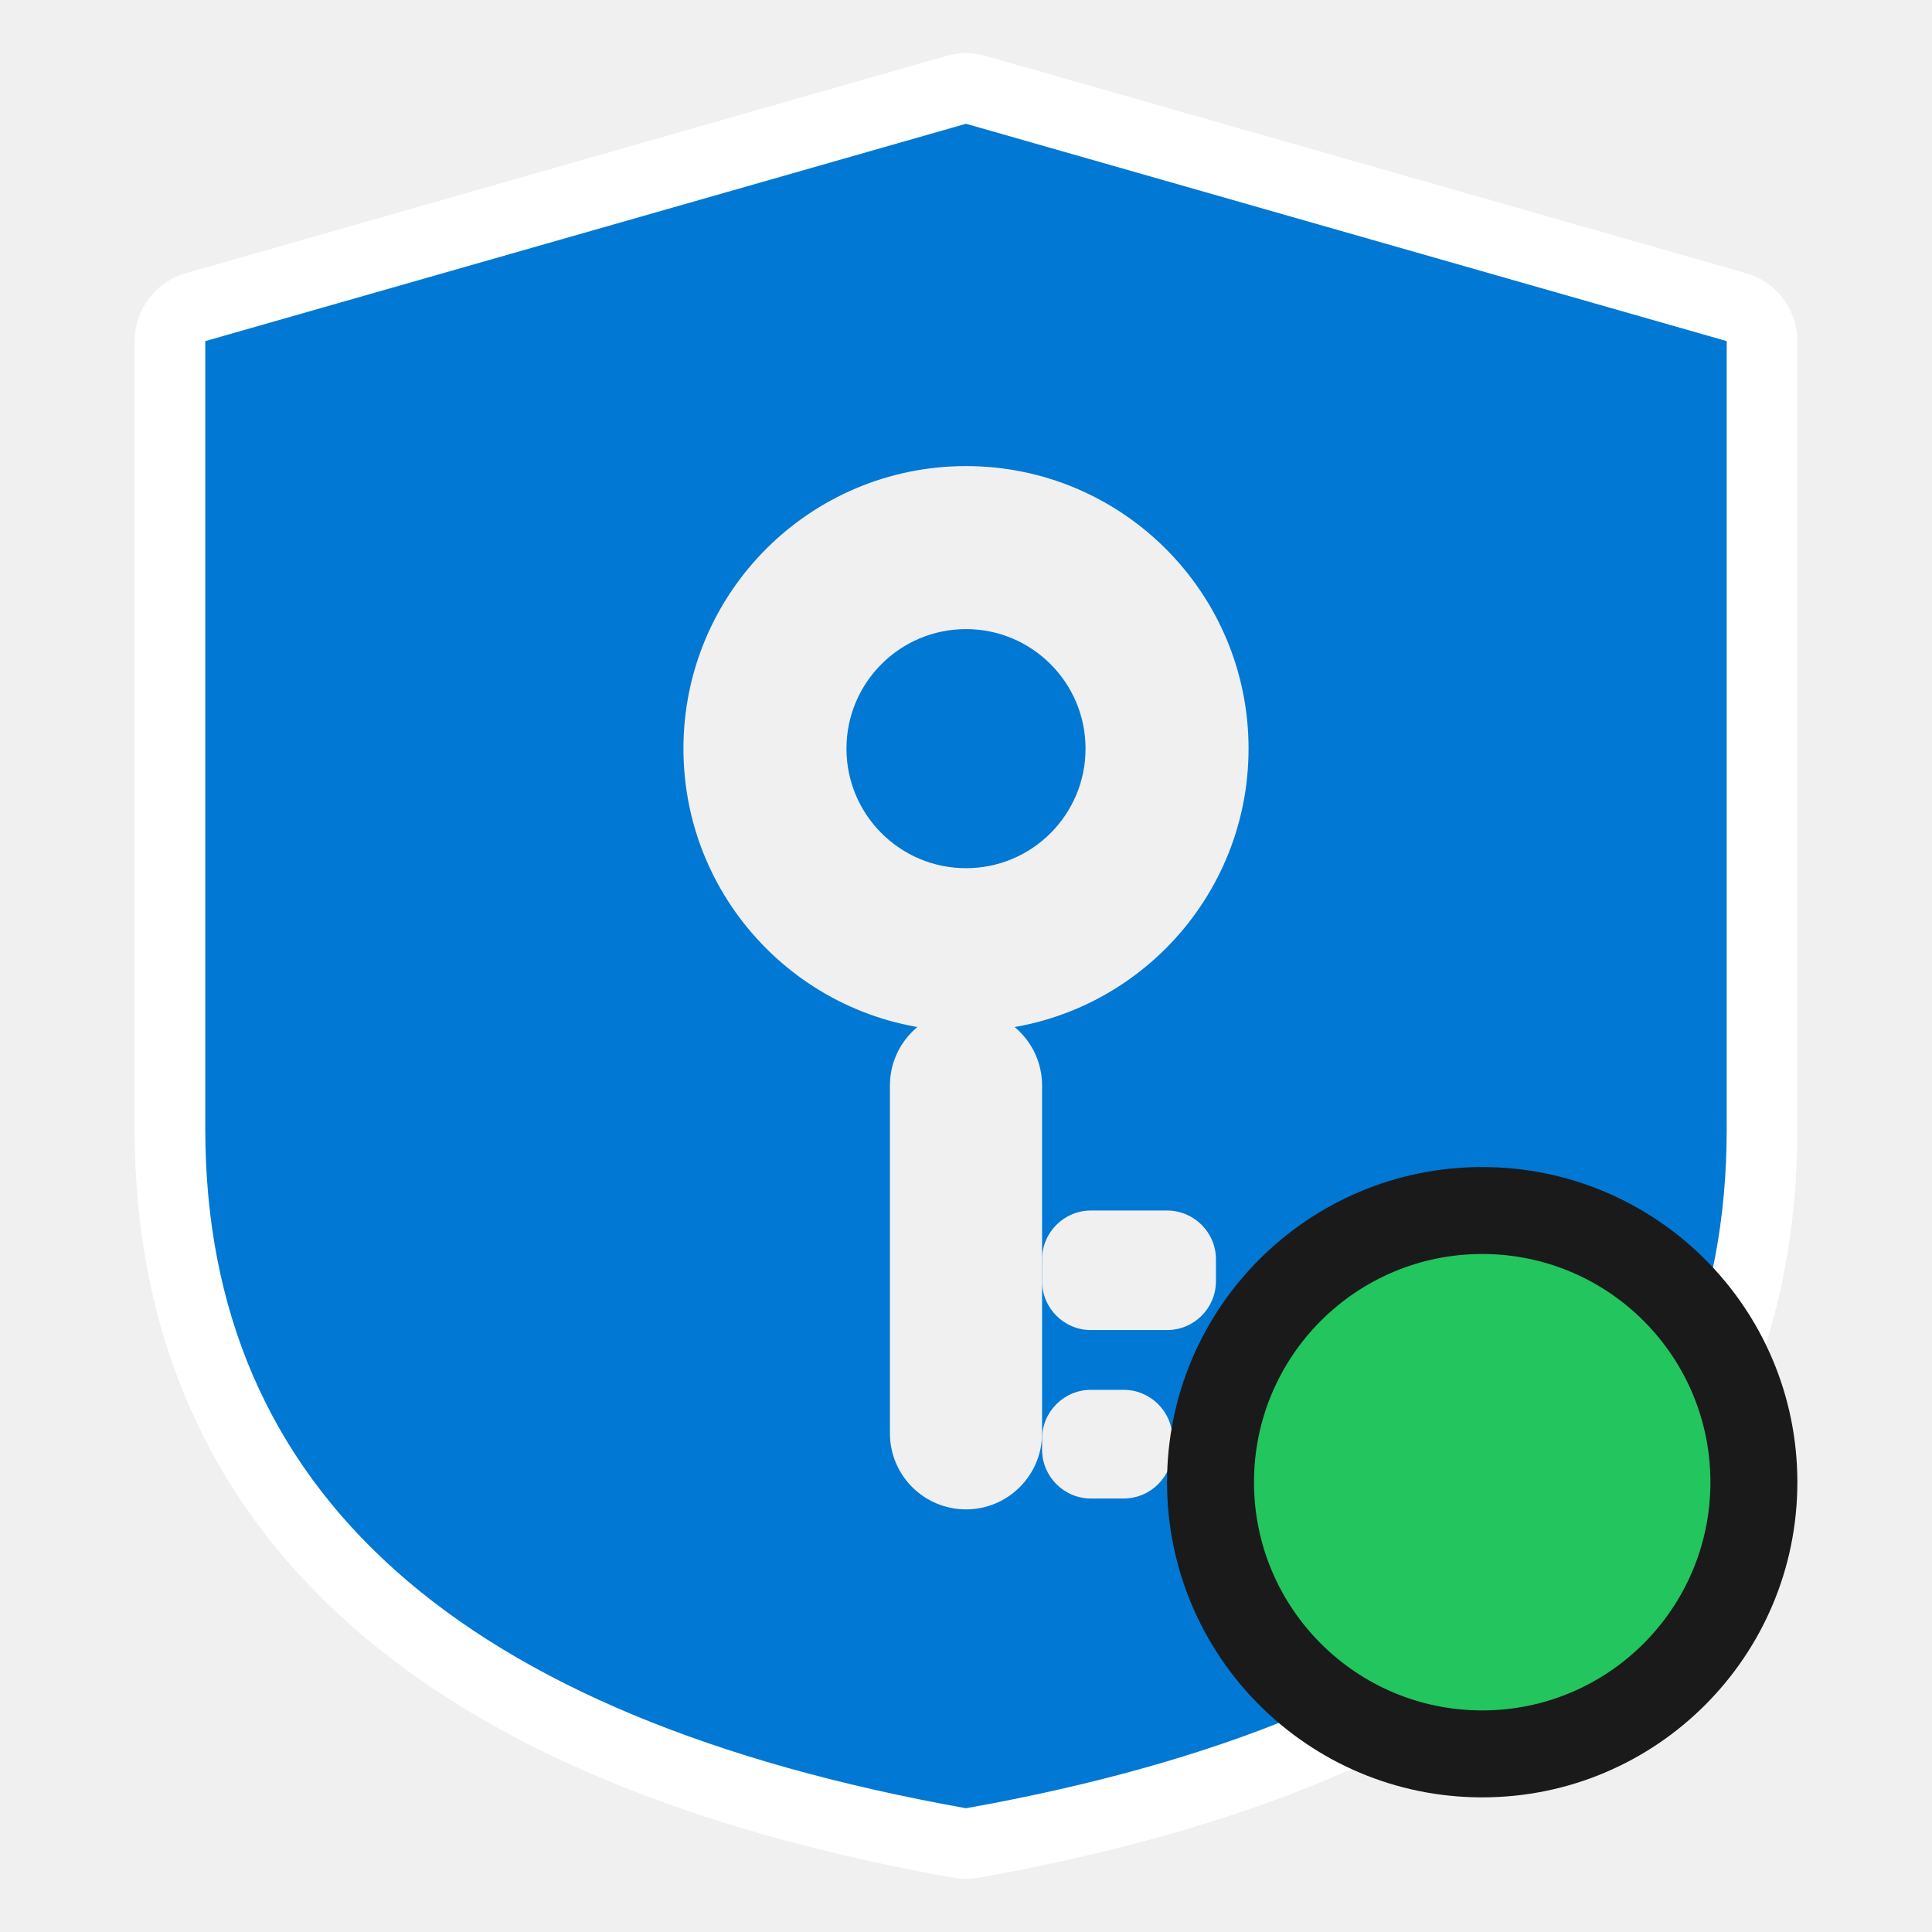
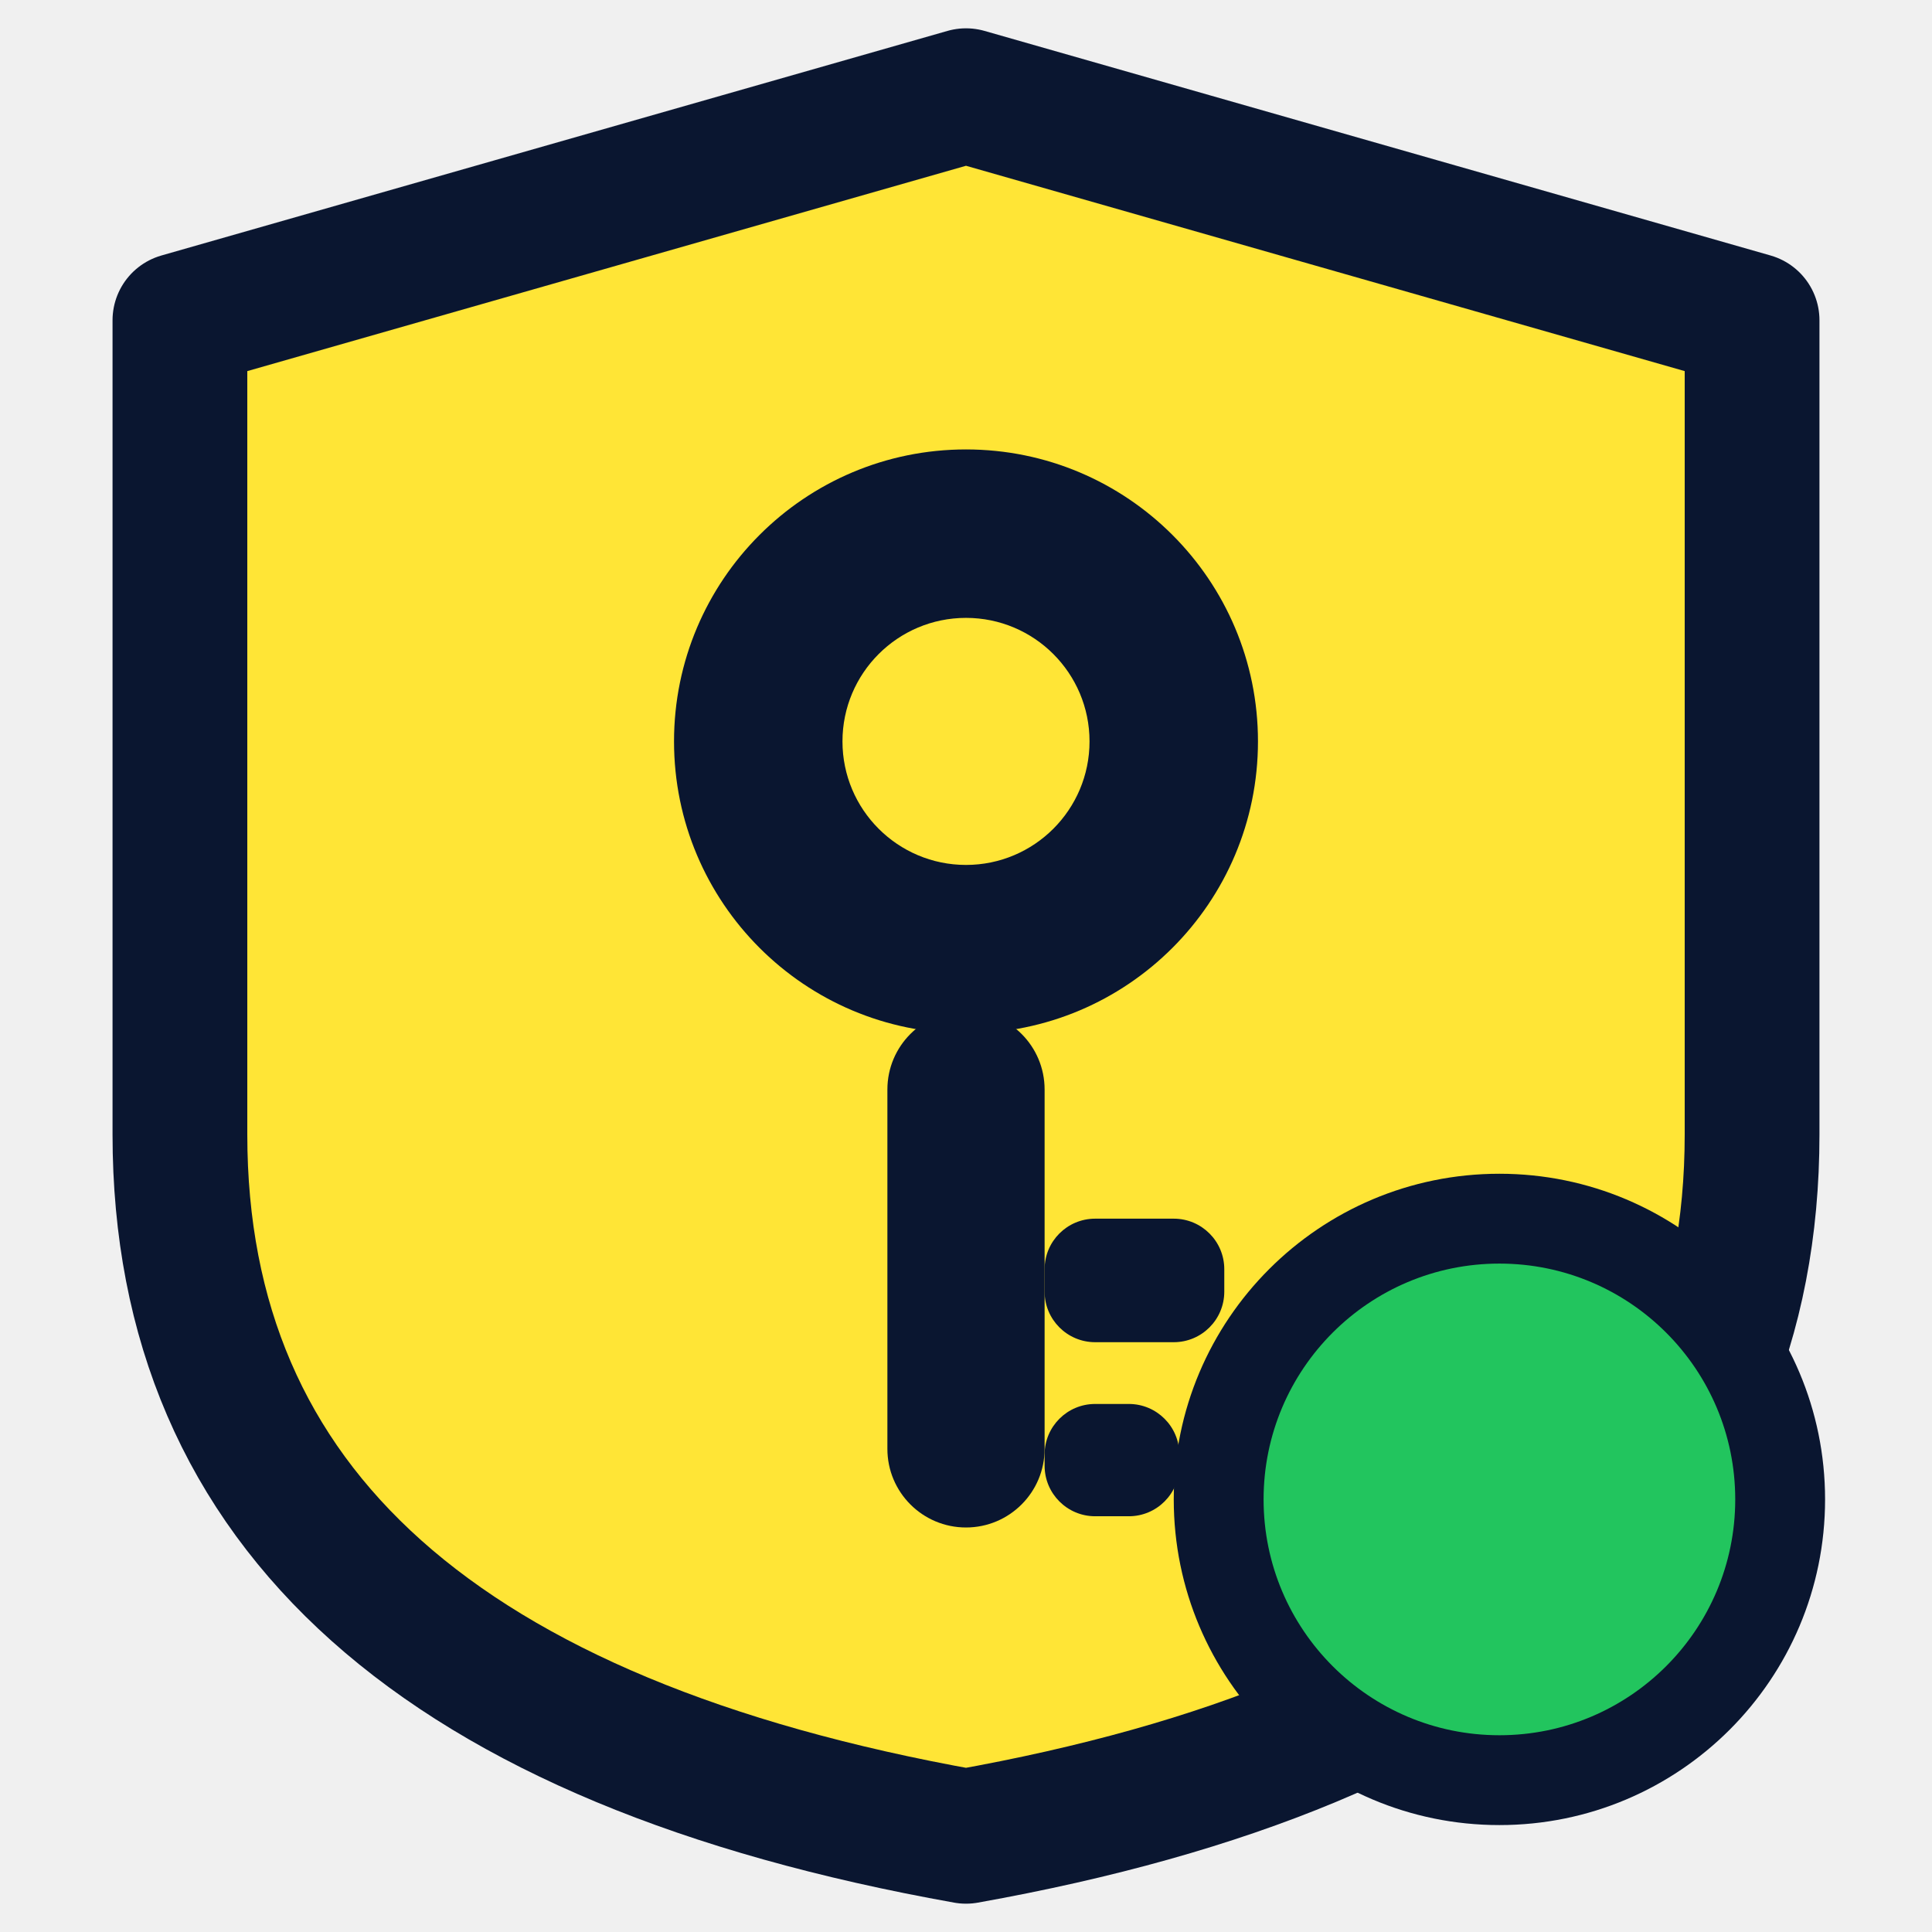
<svg xmlns="http://www.w3.org/2000/svg" width="32" height="32" viewBox="0 0 32 32">
-   <defs>
-     <mask id="km">
-       <rect width="32" height="32" fill="white" />
-       <circle cx="16" cy="12" r="5.2" fill="black" />
-       <circle cx="16" cy="12" r="2.2" fill="white" />
-       <rect x="14.6" y="16.8" width="2.8" height="9.2" rx="1.4" fill="black" />
-       <rect x="17.4" y="20.5" width="3.2" height="2.2" rx="0.9" fill="black" />
-       <rect x="17.4" y="23.8" width="2.4" height="2" rx="0.9" fill="black" />
-     </mask>
-   </defs>
-   <g transform="translate(16,16) scale(0.9) translate(-16,-16)">
-     <path fill="none" stroke="#ffffff" stroke-width="2.6" stroke-linejoin="round" d="M16 0.5 L30 4.5 L30 19 Q30 29 16 31.5 Q2 29 2 19 L2 4.5 Z" />
-     <path opacity="1" mask="url(#km)" fill="#0078d4" d="M16 0.5 L30 4.5 L30 19 Q30 29 16 31.5 Q2 29 2 19 L2 4.5 Z" />
-     <circle fill="#1a1a1a" cx="25.5" cy="25.5" r="5.8" />
+   <g transform="translate(16,16) scale(0.93) translate(-16,-16)">
+     <path fill="#ffe536" stroke="#0a1630" stroke-width="2.4" stroke-linejoin="round" d="M16 0.5 L30 4.5 L30 19 Q30 29 16 31.5 Q2 29 2 19 L2 4.5 Z" />
+     <circle fill="#0a1630" cx="16" cy="12" r="5.2" />
+     <circle fill="#ffe536" cx="16" cy="12" r="2.2" />
+     <rect fill="#0a1630" x="14.6" y="16.8" width="2.8" height="9.2" rx="1.4" />
+     <rect fill="#0a1630" x="17.4" y="20.5" width="3.2" height="2.2" rx="0.9" />
+     <rect fill="#0a1630" x="17.4" y="23.8" width="2.4" height="2" rx="0.9" />
+     <circle fill="#0a1630" cx="25.5" cy="25.5" r="5.8" />
    <circle fill="#22c55e" cx="25.5" cy="25.5" r="4.2" />
  </g>
</svg>
